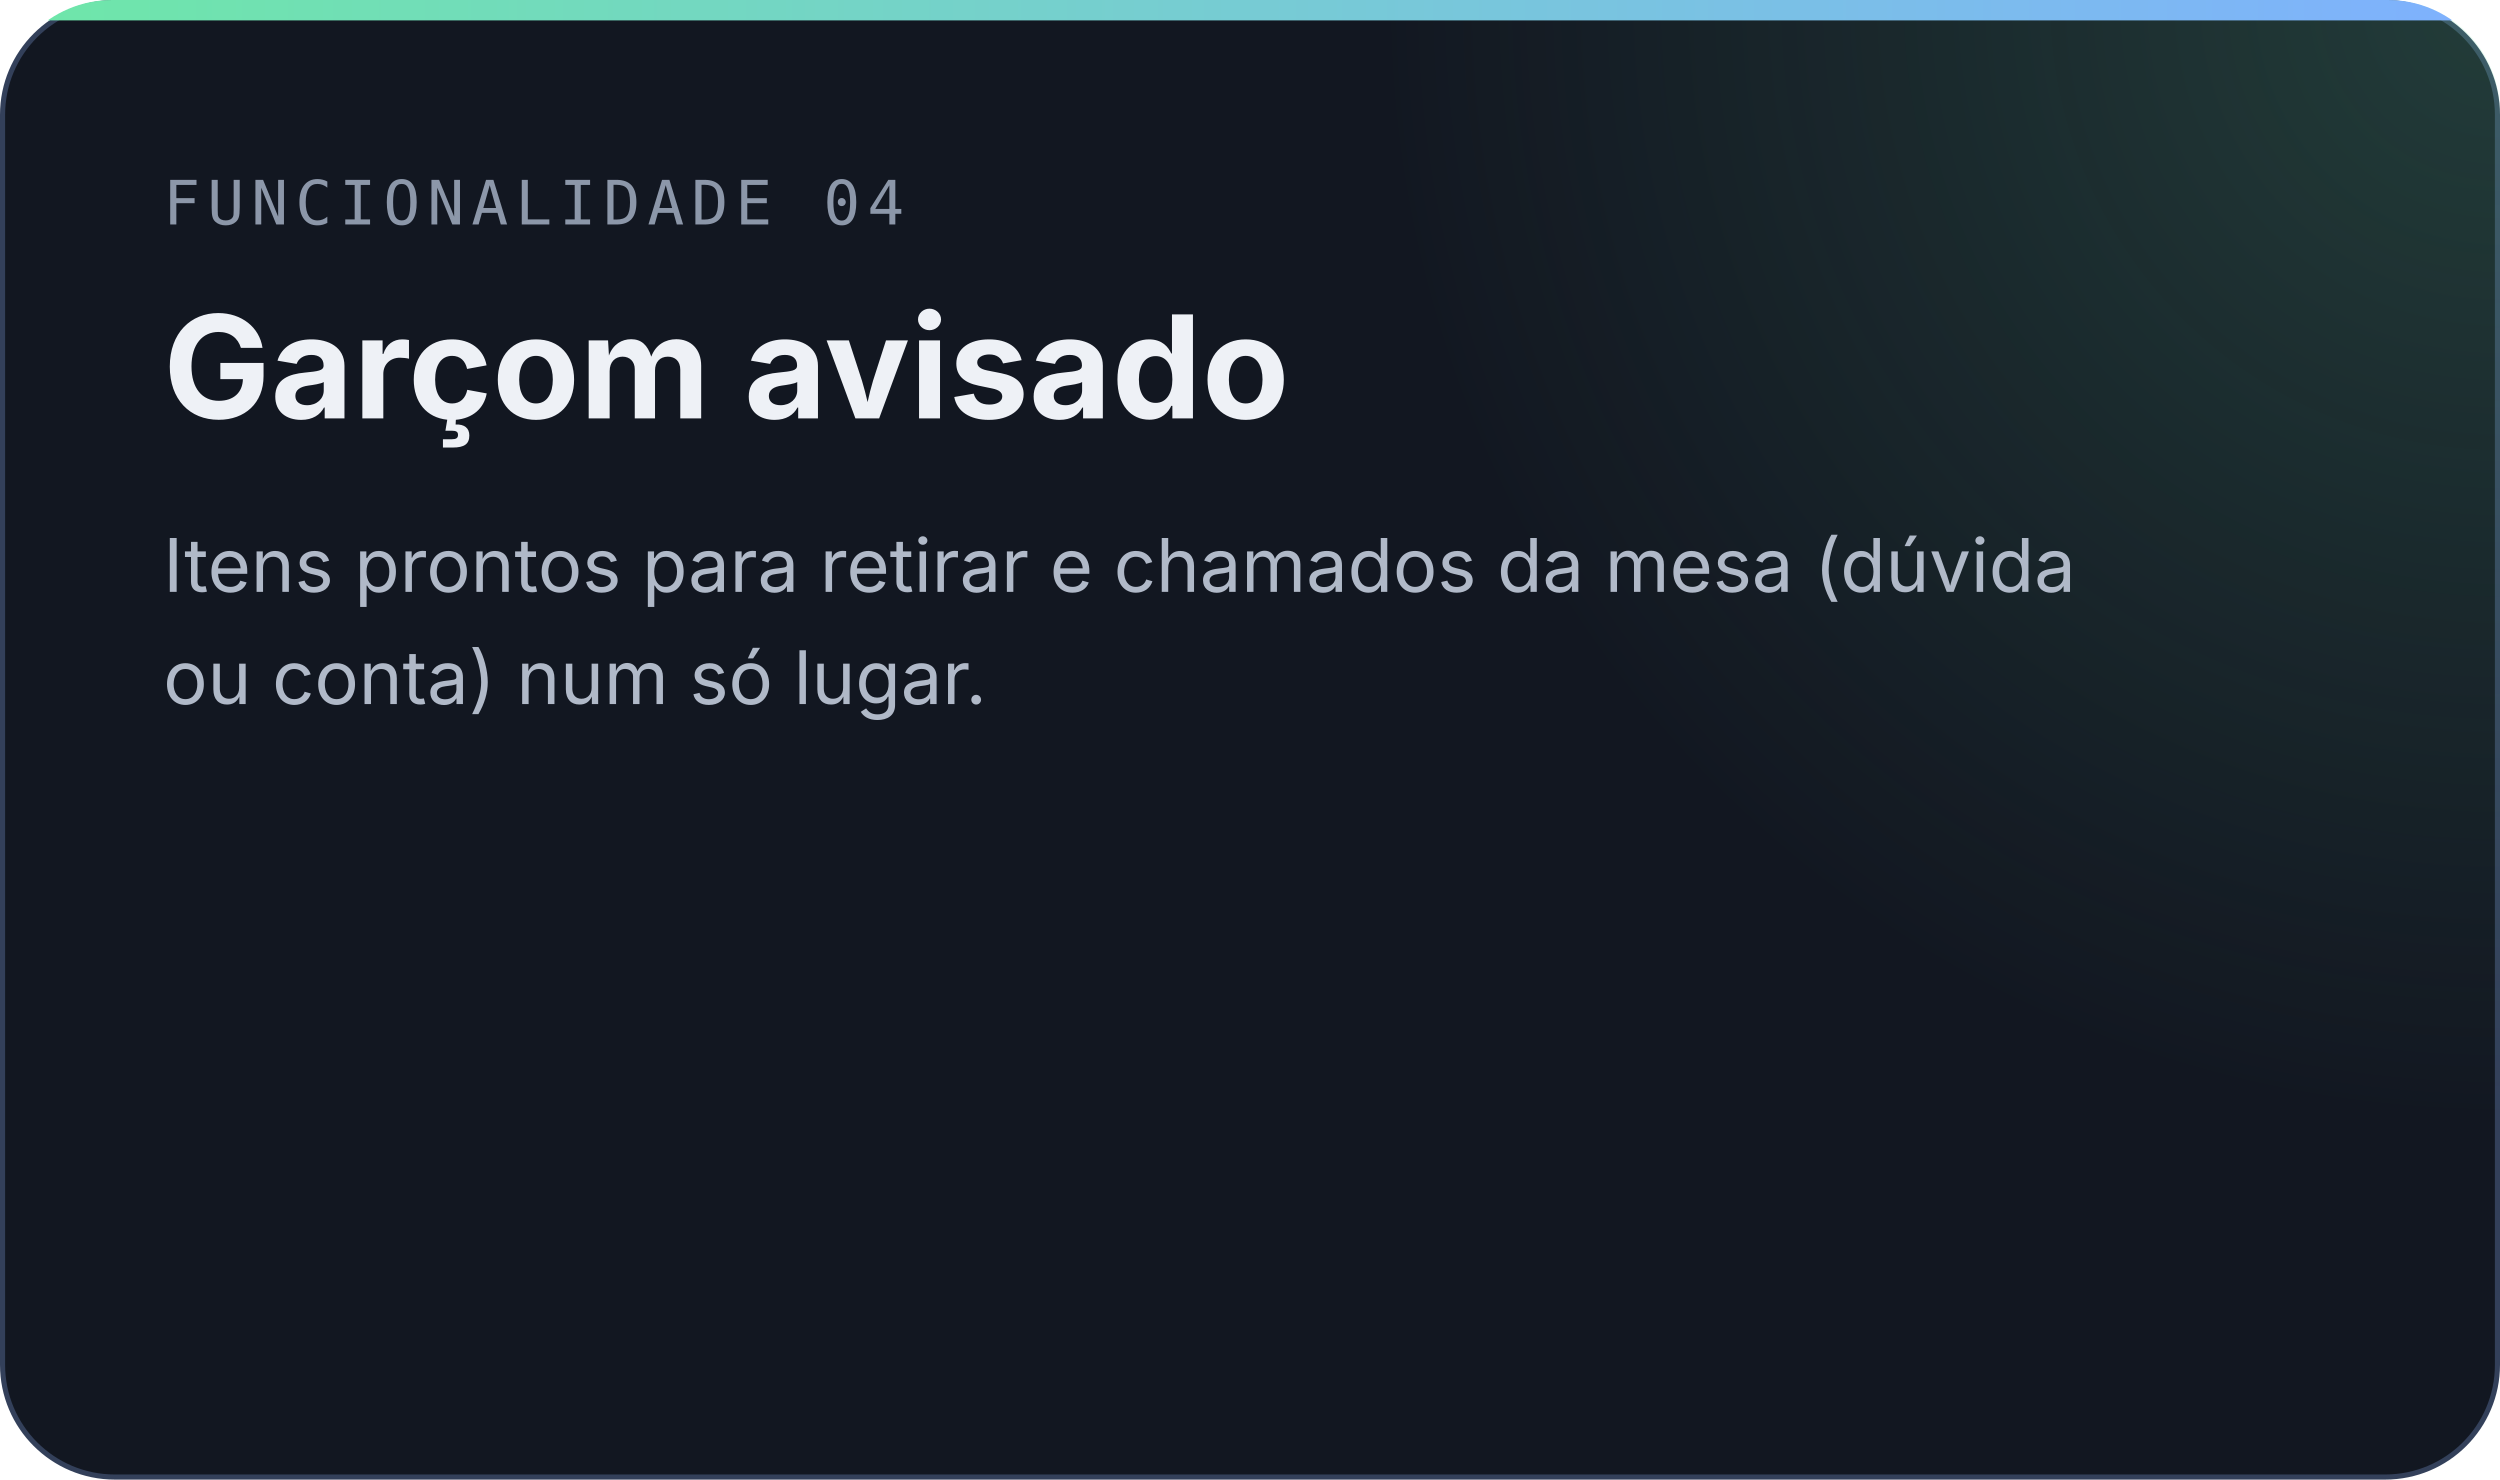
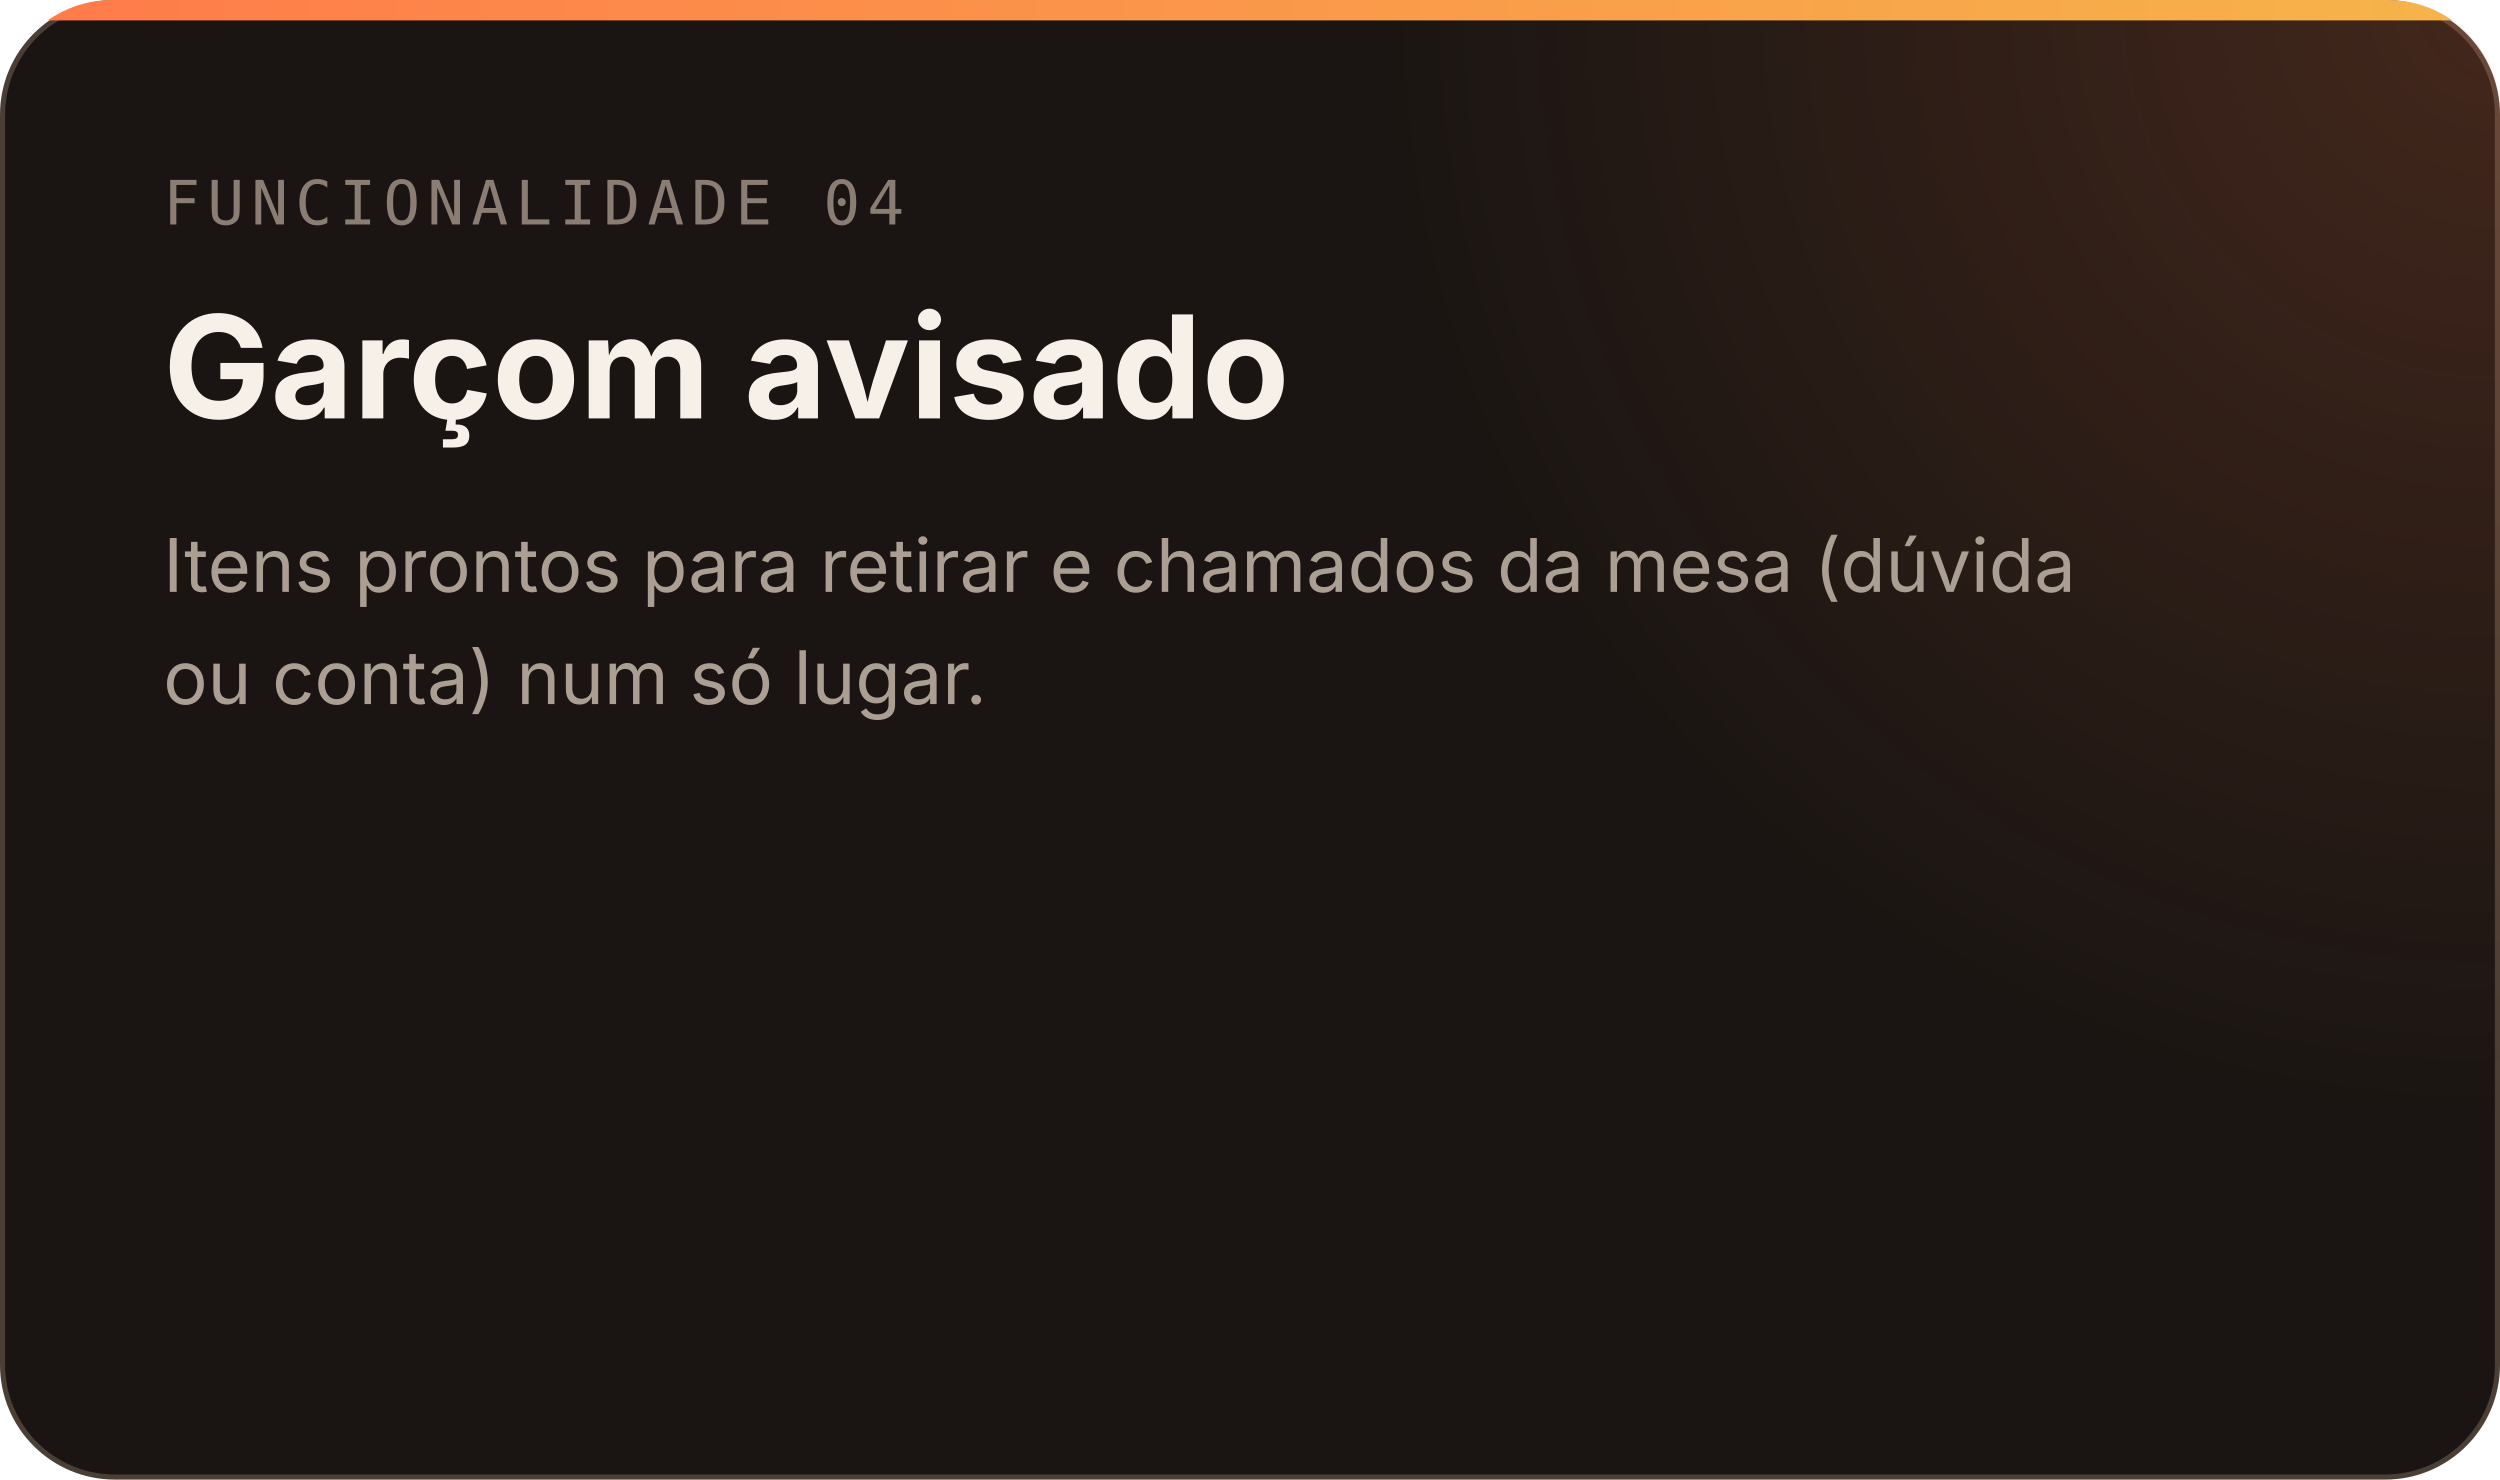
<svg xmlns="http://www.w3.org/2000/svg" width="490" height="290" viewBox="0 0 490 290" role="img" aria-label="Garçom avisado. Itens prontos para retirar e chamados da mesa (dúvida ou conta) num só lugar.">
  <defs>
    <linearGradient id="g" x1="0" y1="0" x2="1" y2="0">
-       <stop offset="0" stop-color="#6ee7a8" />
-       <stop offset="1" stop-color="#7fb0ff" />
+       <stop offset="0" stop-color="#ff7a4a" />
+       <stop offset="1" stop-color="#f6b54a" />
    </linearGradient>
    <radialGradient id="fc" gradientUnits="userSpaceOnUse" cx="490" cy="0" r="220">
-       <stop offset="0" stop-color="#6ee7a8" stop-opacity="0.18" />
-       <stop offset="1" stop-color="#6ee7a8" stop-opacity="0" />
+       <stop offset="0" stop-color="#ff7a4a" stop-opacity="0.18" />
+       <stop offset="1" stop-color="#ff7a4a" stop-opacity="0" />
    </radialGradient>
    <clipPath id="fk">
      <rect width="490" height="290" rx="22" />
    </clipPath>
  </defs>
-   <rect x="0.5" y="0.5" width="489" height="289" rx="22" fill="#121721" stroke="#33405a" />
+   <rect x="0.5" y="0.5" width="489" height="289" rx="22" fill="#1a1512" stroke="#4a3e35" />
  <g clip-path="url(#fk)">
    <rect width="490" height="290" fill="url(#fc)" />
    <rect width="490" height="4" fill="url(#g)" />
  </g>
-   <text x="32" y="44" font-family="'JetBrains Mono',Menlo,Consolas,monospace" font-size="12" letter-spacing="1.4" fill="#8c97a9">FUNCIONALIDADE 04</text>
-   <text x="32" y="82" font-family="Inter,'Segoe UI',-apple-system,Helvetica,Arial,sans-serif" font-size="28" font-weight="700" fill="#eef1f6">Garçom avisado</text>
-   <text x="32" y="116" font-family="Inter,'Segoe UI',-apple-system,Helvetica,Arial,sans-serif" font-size="14.5" fill="#b0b9c8">Itens prontos para retirar e chamados da mesa (dúvida</text>
-   <text x="32" y="138" font-family="Inter,'Segoe UI',-apple-system,Helvetica,Arial,sans-serif" font-size="14.5" fill="#b0b9c8">ou conta) num só lugar.</text>
+   <text x="32" y="44" font-family="'JetBrains Mono',Menlo,Consolas,monospace" font-size="12" letter-spacing="1.4" fill="#8a7e74">FUNCIONALIDADE 04</text>
+   <text x="32" y="82" font-family="Inter,'Segoe UI',-apple-system,Helvetica,Arial,sans-serif" font-size="28" font-weight="700" fill="#f6f0e8">Garçom avisado</text>
+   <text x="32" y="116" font-family="Inter,'Segoe UI',-apple-system,Helvetica,Arial,sans-serif" font-size="14.5" fill="#ab9f94">Itens prontos para retirar e chamados da mesa (dúvida</text>
+   <text x="32" y="138" font-family="Inter,'Segoe UI',-apple-system,Helvetica,Arial,sans-serif" font-size="14.5" fill="#ab9f94">ou conta) num só lugar.</text>
</svg>
